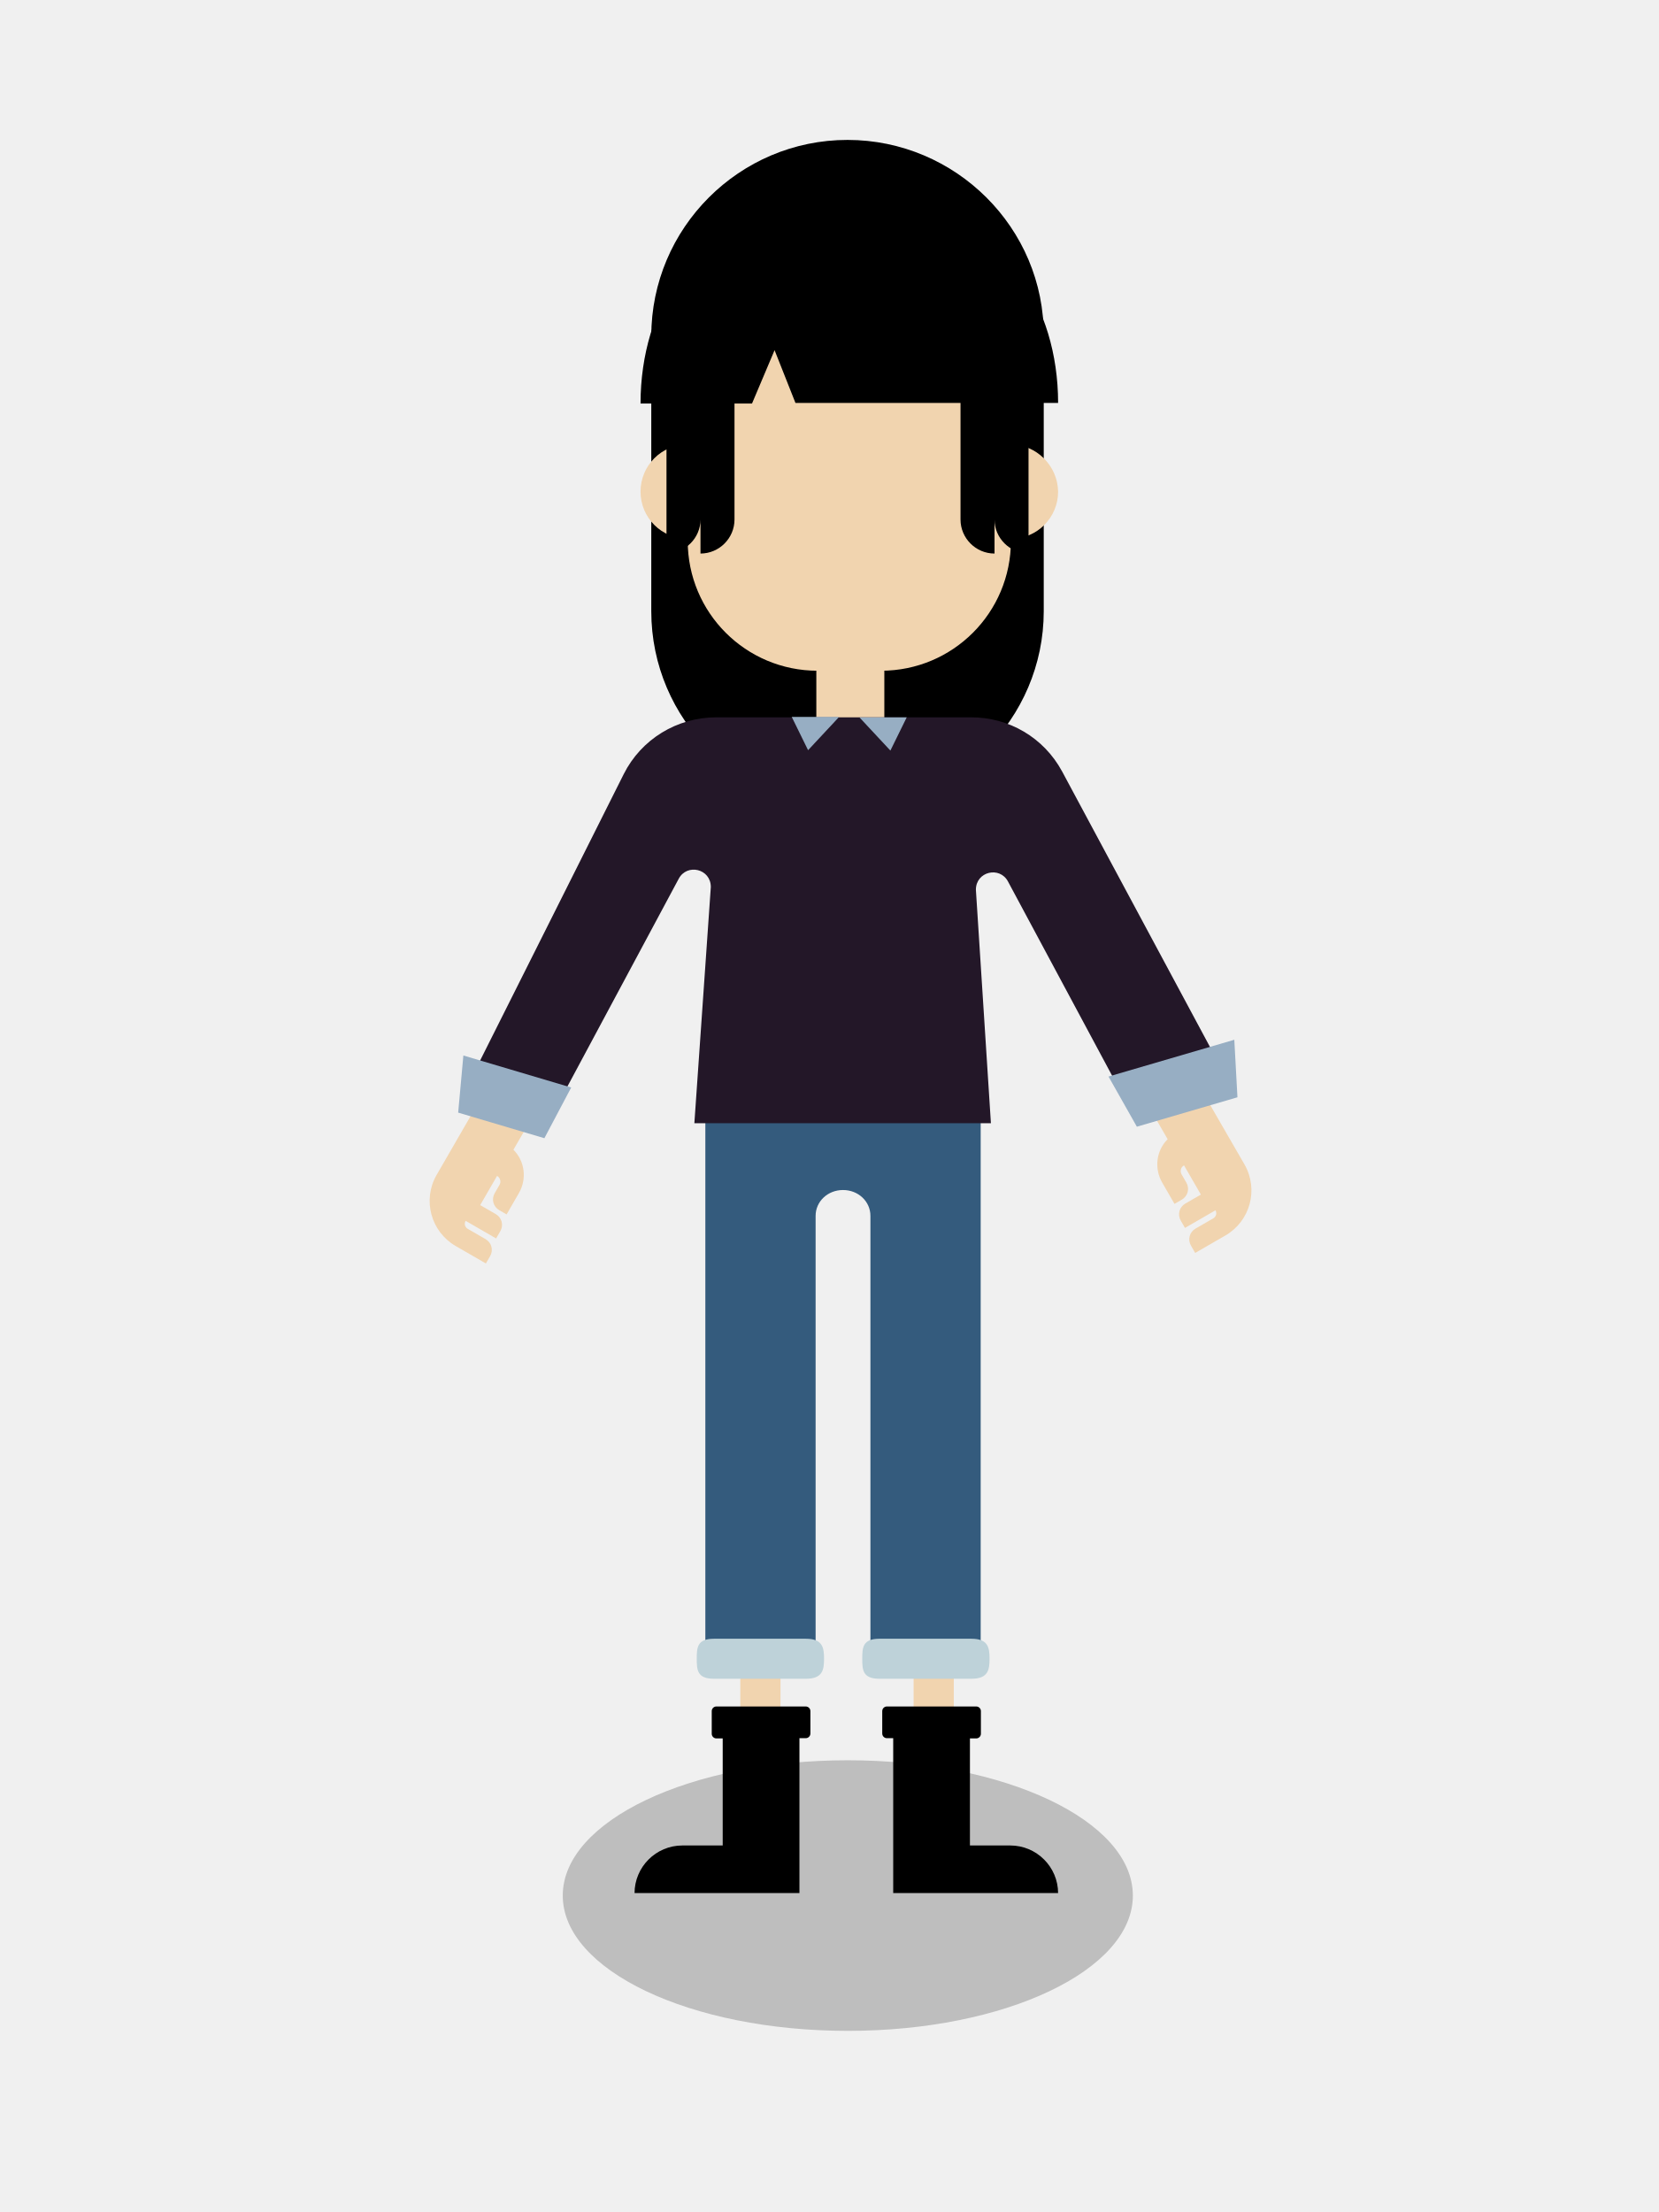
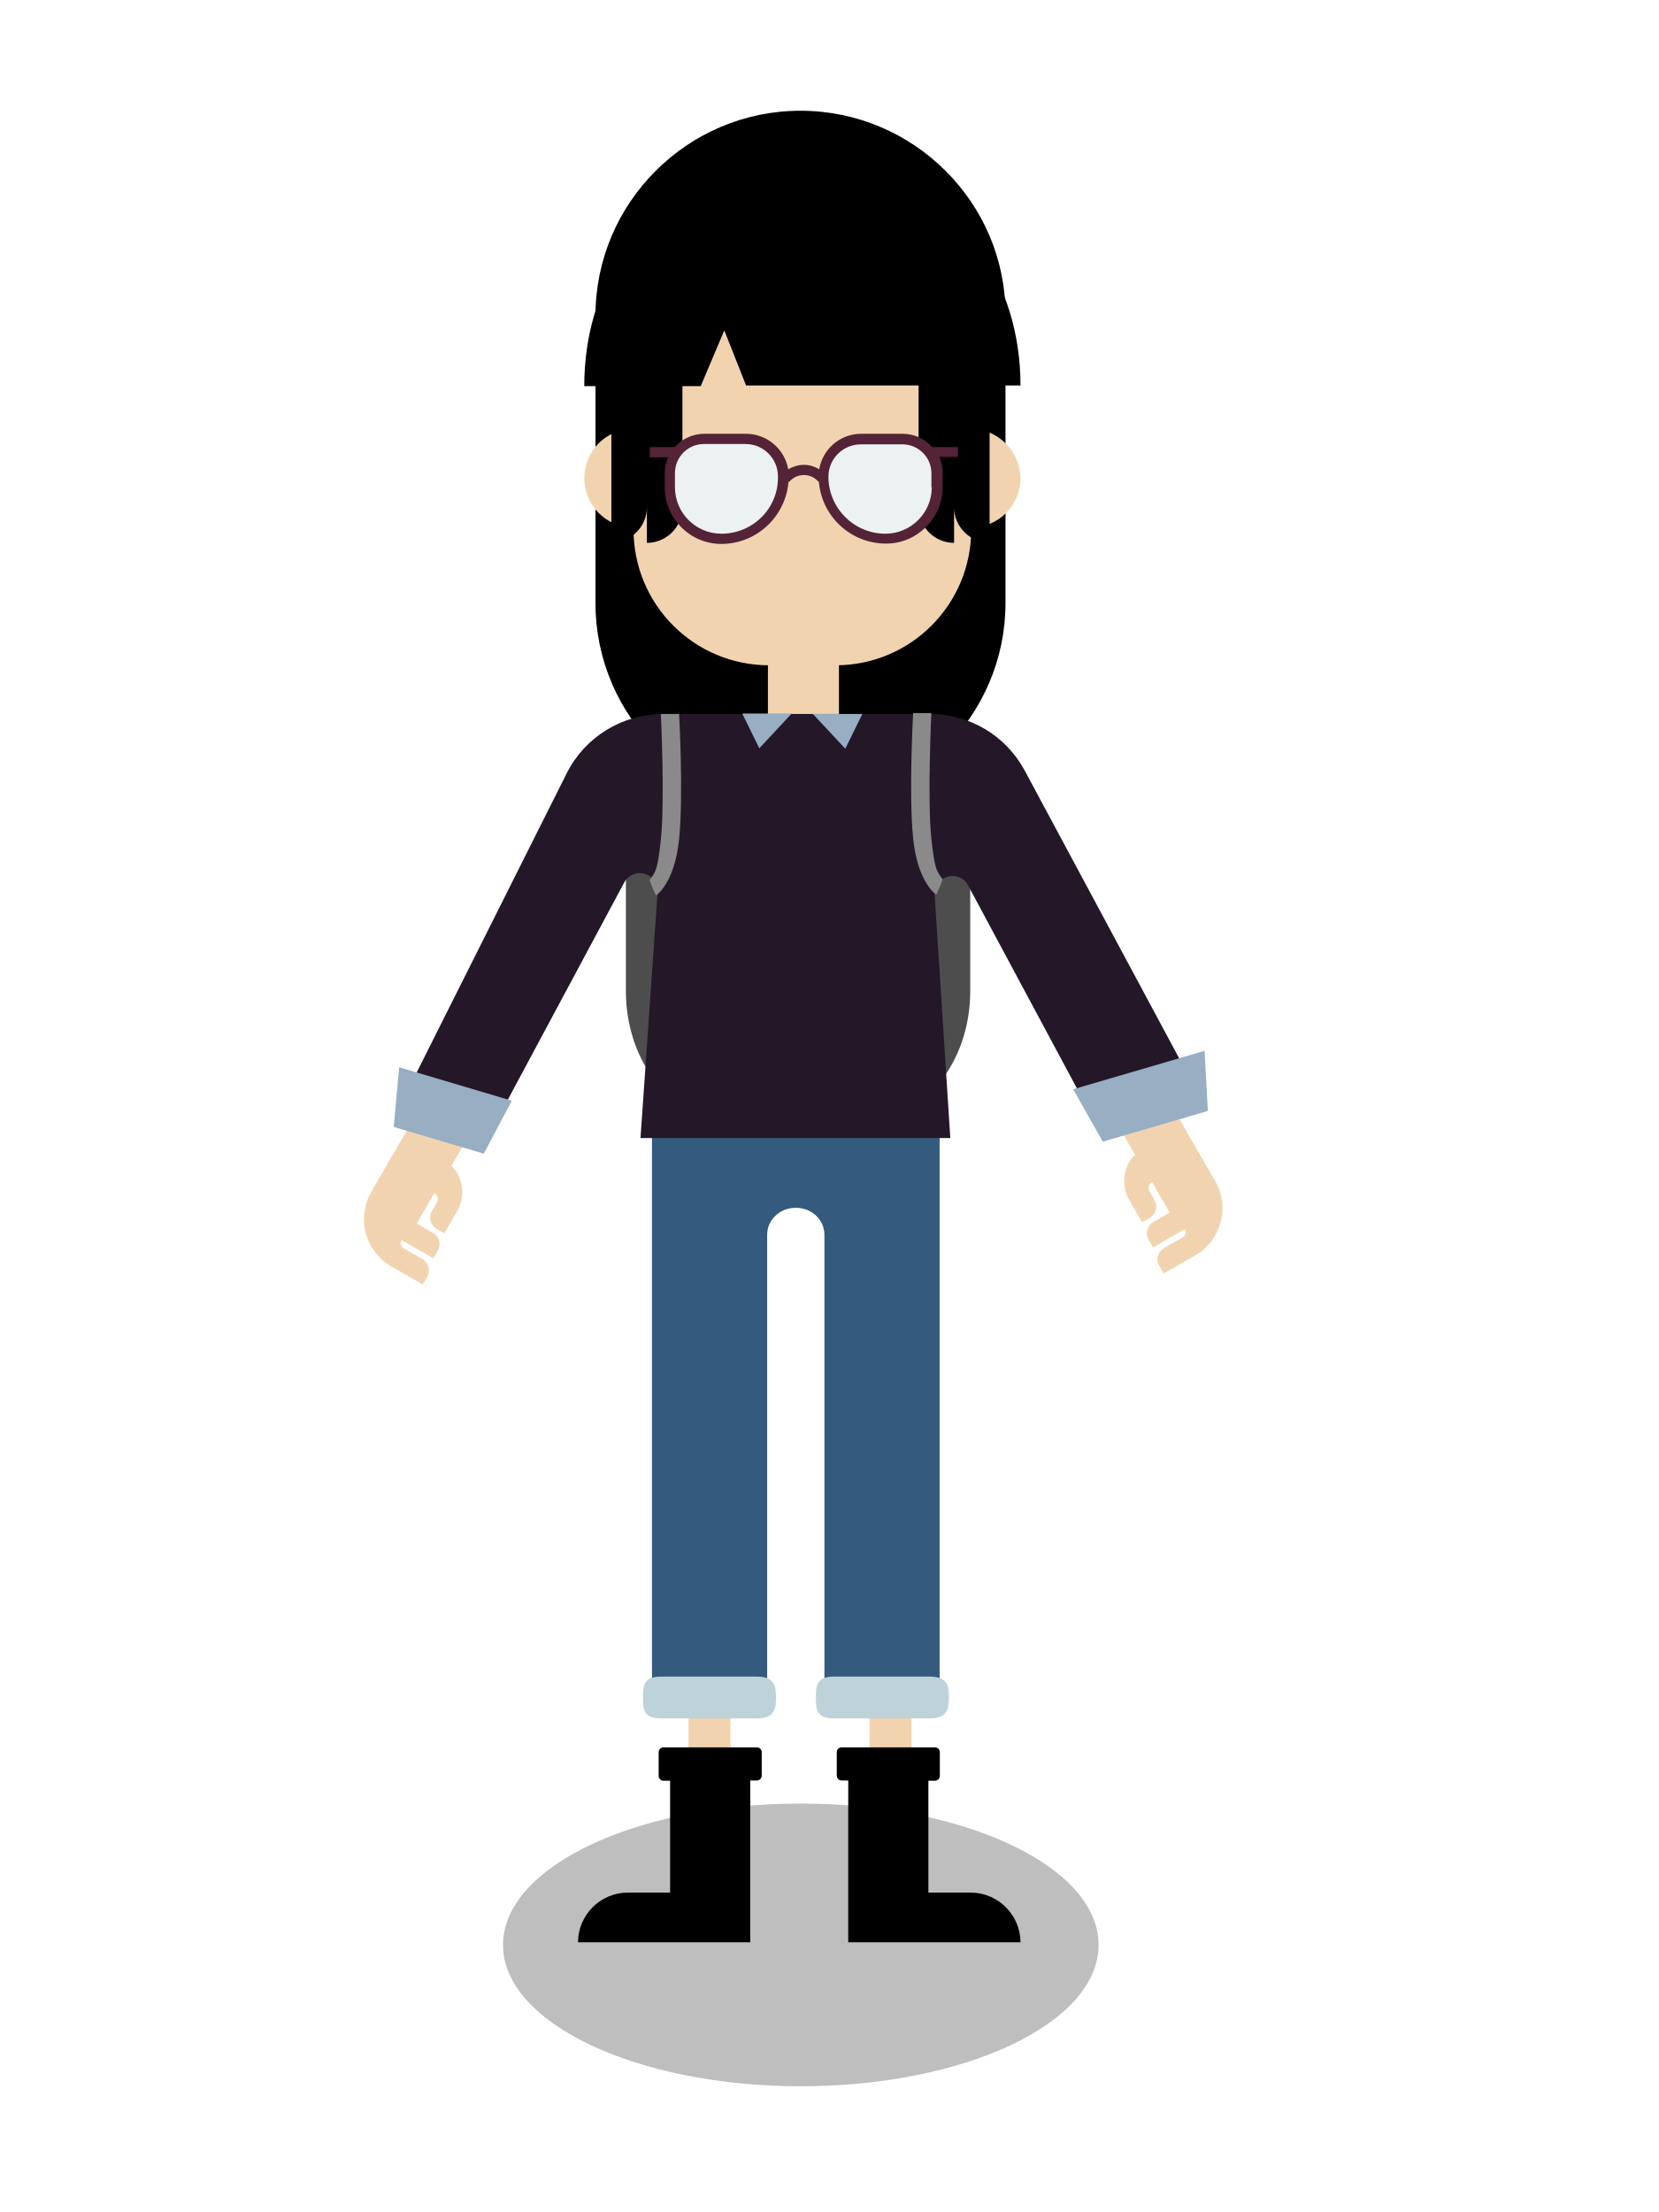
<svg xmlns="http://www.w3.org/2000/svg" version="1.1" width="1536.00" height="2048.00" viewBox="0 0 1536.0 2048.0">
+   <rect x="0" y="0" width="1536.00" height="2048.00" fill="#ffffff" />
  <g id="document" transform="matrix(1,0,0,1,768.0,1024.0)">
    <g>
-       <path d="M314.081,-28.654 L310.175,-35.419 L326.352,-44.759 L319.56,-56.524 L303.382,-47.184 L299.476,-53.949 L315.654,-63.289 L308.861,-75.055 L292.684,-65.715 L288.778,-72.48 L304.955,-81.82 L238.046,-197.709 L195.397,-173.085 L313.081,30.75 C302.596,41.118 300.395,57.684 308.036,70.92 L319.414,90.627 L326.179,86.722 C331.768,83.495 333.633,76.536 330.406,70.947 L325.991,63.3 C324.293,60.358 325.287,56.647 328.229,54.948 L343.852,82.009 L329.439,90.33 C323.851,93.556 321.986,100.516 325.213,106.104 L329.118,112.869 L357.355,96.567 C358.884,99.214 358.014,102.462 355.366,103.99 L338.895,113.5 C333.306,116.727 331.441,123.686 334.668,129.274 L338.574,136.04 L366.517,119.907 C389.459,106.661 397.585,77.262 384.17,54.025 L330.677,-38.627 L313.911,-28.948 L314.081,-28.654 Z " fill="#f1d4af" fill-opacity="1.00" />
-       <path d="M-293.637,-18.9 L-289.732,-25.665 L-305.909,-35.005 L-299.116,-46.77 L-282.939,-37.43 L-279.033,-44.196 L-295.21,-53.536 L-288.418,-65.301 L-272.24,-55.961 L-268.334,-62.726 L-284.512,-72.066 L-217.603,-187.955 L-174.954,-163.332 L-292.638,40.504 C-282.152,50.872 -279.951,67.438 -287.593,80.674 L-298.971,100.381 L-305.736,96.475 C-311.325,93.249 -313.189,86.289 -309.963,80.701 L-305.548,73.053 C-303.849,70.112 -304.844,66.4 -307.785,64.702 L-323.409,91.762 L-308.996,100.084 C-303.407,103.31 -301.543,110.269 -304.769,115.858 L-308.675,122.623 L-336.912,106.32 C-338.44,108.968 -337.57,112.215 -334.923,113.744 L-318.451,123.254 C-312.863,126.48 -310.998,133.439 -314.225,139.028 L-318.131,145.793 L-346.073,129.66 C-369.016,116.414 -377.142,87.016 -363.726,63.779 L-310.233,-28.874 L-293.468,-19.194 L-293.637,-18.9 Z " fill="#f1d4af" fill-opacity="1.00" />
-       <path d="M96.473,436.596 C86.227,436.596 77.862,455.119 77.862,477.805 L77.862,601.223 C77.862,623.909 86.227,642.432 96.473,642.432 C106.718,642.432 115.083,623.909 115.083,601.223 L115.083,477.805 C115.083,455.119 106.718,436.596 96.473,436.596 Z " fill="#f1d4af" fill-opacity="1.00" />
-       <path d="M16.952,856.299 C162.71,856.299 280.869,800.214 280.869,731.03 C280.869,661.846 162.71,605.761 16.952,605.761 C-128.805,605.761 -246.964,661.846 -246.964,731.03 C-246.964,800.214 -128.805,856.299 16.952,856.299 Z " fill="#bebebe" fill-opacity="1.00" />
-       <path d="M-63.976,436.596 C-74.222,436.596 -82.587,455.119 -82.587,477.805 L-82.587,601.223 C-82.587,623.909 -74.222,642.432 -63.976,642.432 C-53.731,642.432 -45.366,623.909 -45.366,601.223 L-45.366,477.805 C-45.366,455.119 -53.731,436.596 -63.976,436.596 Z " fill="#f1d4af" fill-opacity="1.00" />
+       <path d="M1600.7,-417.756 C1600.7,-493.003 1599.21,-502.796 1594.24,-502.796 L1578.19,-502.796 C1573.23,-502.796 1571.21,-493.003 1571.21,-417.756 L1571.21,-140.162 C1571.21,-64.914 1573.23,-55.845 1578.19,-55.845 L1594.24,-55.845 C1599.21,-55.845 1600.7,-64.914 1600.7,-140.162 L1600.7,-417.756 Z " fill="#bebebe" fill-opacity="1.00" />
+       <path d="M1600.7,-377.676 C1600.7,-431.139 1599.21,-438.097 1594.24,-438.097 L1578.19,-438.097 C1573.23,-438.097 1571.21,-431.139 1571.21,-377.676 L1571.21,-180.45 C1571.21,-126.988 1573.23,-120.544 1578.19,-120.544 L1594.24,-120.544 C1599.21,-120.544 1600.7,-126.988 1600.7,-180.45 L1600.7,-377.676 Z " fill="#4d4d4d" fill-opacity="1.00" />
+     </g>
+     <path d="M32.976,13.805 C86.649,13.805 130.298,-40.05 130.298,-106.271 L130.298,-259.458 C130.298,-325.679 86.649,-379.534 32.976,-379.534 L-91.182,-379.534 C-144.855,-379.534 -188.505,-325.679 -188.505,-259.458 L-188.505,-106.271 C-188.505,-40.05 -144.855,13.805 -91.182,13.805 L32.976,13.805 Z " fill="#4d4d4d" fill-opacity="1.00" />
+     <g>
+       <path d="M283.846,-16.946 L279.766,-24.014 L296.667,-33.772 L289.57,-46.063 L272.669,-36.306 L268.589,-43.373 L285.49,-53.131 L278.393,-65.423 L261.492,-55.665 L257.412,-62.733 L274.313,-72.49 L204.412,-193.562 L159.854,-167.837 L282.802,45.114 C271.848,55.946 269.548,73.253 277.532,87.081 L289.419,107.669 L296.486,103.589 C302.325,100.218 304.273,92.947 300.902,87.109 L296.289,79.119 C294.515,76.046 295.554,72.169 298.627,70.395 L314.949,98.665 L299.892,107.359 C294.053,110.729 292.105,118 295.476,123.838 L299.557,130.906 L329.056,113.874 C330.653,116.64 329.744,120.033 326.978,121.63 L309.77,131.565 C303.932,134.936 301.984,142.206 305.354,148.045 L309.435,155.112 L338.627,138.258 C362.596,124.42 371.086,93.706 357.07,69.43 L301.184,-27.366 L283.669,-17.254 L283.846,-16.946 Z " fill="#f1d4af" fill-opacity="1.00" />
+       <path d="M-351.051,-6.756 L-346.971,-13.824 L-363.872,-23.582 L-356.775,-35.873 L-339.874,-26.116 L-335.794,-33.183 L-352.695,-42.941 L-345.598,-55.233 L-328.697,-45.475 L-324.617,-52.543 L-341.517,-62.3 L-271.616,-183.373 L-227.059,-157.648 L-350.007,55.304 C-339.053,66.136 -336.753,83.443 -344.737,97.271 L-356.623,117.859 L-363.691,113.779 C-369.53,110.408 -371.478,103.137 -368.107,97.299 L-363.494,89.309 C-361.72,86.236 -362.759,82.359 -365.832,80.584 L-382.154,108.855 L-367.097,117.548 C-361.258,120.919 -359.31,128.19 -362.681,134.028 L-366.761,141.096 L-396.261,124.064 C-397.858,126.83 -396.949,130.223 -394.183,131.819 L-376.975,141.755 C-371.137,145.126 -369.188,152.396 -372.559,158.235 L-376.64,165.302 L-405.832,148.448 C-429.801,134.61 -438.29,103.896 -424.275,79.62 L-368.389,-17.176 L-350.874,-7.064 L-351.051,-6.756 Z " fill="#f1d4af" fill-opacity="1.00" />
+       <path d="M56.506,469.11 C45.803,469.11 37.063,488.462 37.063,512.163 L37.063,641.101 C37.063,664.802 45.803,684.153 56.506,684.153 C67.21,684.153 75.949,664.802 75.949,641.101 L75.949,512.163 C75.949,488.462 67.21,469.11 56.506,469.11 Z " fill="#f1d4af" fill-opacity="1.00" />
+       <path d="M-26.571,907.585 C125.705,907.585 249.149,848.992 249.149,776.713 C249.149,704.435 125.705,645.842 -26.571,645.842 C-178.847,645.842 -302.291,704.435 -302.291,776.713 C-302.291,848.992 -178.847,907.585 -26.571,907.585 Z " fill="#bebebe" fill-opacity="1.00" />
+       <path d="M-111.119,469.11 C-121.822,469.11 -130.562,488.462 -130.562,512.163 L-130.562,641.101 C-130.562,664.802 -121.822,684.153 -111.119,684.153 C-100.415,684.153 -91.676,664.802 -91.676,641.101 L-91.676,512.163 C-91.676,488.462 -100.415,469.11 -111.119,469.11 Z " fill="#f1d4af" fill-opacity="1.00" />
      <g>
-         <path d="M37.888,-34.15 L-12.86,-34.15 L-114.946,-34.15 L-114.946,77.787 L-114.946,522.748 L-12.86,522.748 L-12.86,101.733 C-12.86,88.368 -1.648,77.787 12.514,77.787 C26.677,77.787 37.888,88.368 37.888,101.733 L37.888,522.748 L139.975,522.748 L139.975,77.787 L139.975,-34.15 L37.888,-34.15 Z " fill="#345b7d" fill-opacity="1.00" />
-         <path d="M30.33,511.769 C30.33,521.97 30.607,530.3 46.246,530.3 L131.331,530.3 C146.97,530.3 148.177,521.97 148.177,511.769 C148.177,501.567 146.97,493.237 131.331,493.237 L46.246,493.237 C30.607,493.237 30.33,501.567 30.33,511.769 Z " fill="#bed2d9" fill-opacity="1.00" />
-         <path d="M-122.9,511.769 C-122.9,521.97 -122.623,530.3 -106.983,530.3 L-21.899,530.3 C-6.26,530.3 -5.053,521.97 -5.053,511.769 C-5.053,501.567 -6.26,493.237 -21.899,493.237 L-106.983,493.237 C-122.623,493.237 -122.9,501.567 -122.9,511.769 Z " fill="#bed2d9" fill-opacity="1.00" />
+         <path d="M-4.698,-22.688 L-57.716,-22.688 L-164.368,-22.688 L-164.368,94.254 L-164.368,559.116 L-57.716,559.116 L-57.716,119.272 C-57.716,105.309 -46.003,94.254 -31.207,94.254 C-16.412,94.254 -4.698,105.309 -4.698,119.272 L-4.698,559.116 L101.954,559.116 L101.954,94.254 L101.954,-22.688 L-4.698,-22.688 Z " fill="#345b7d" fill-opacity="1.00" />
+         <path d="M-12.595,547.646 C-12.595,558.304 -12.305,567.006 4.034,567.006 L92.923,567.006 C109.262,567.006 110.523,558.304 110.523,547.646 C110.523,536.988 109.262,528.285 92.923,528.285 L4.034,528.285 C-12.305,528.285 -12.595,536.988 -12.595,547.646 Z " fill="#bed2d9" fill-opacity="1.00" />
+         <path d="M-172.677,547.646 C-172.677,558.304 -172.388,567.006 -156.049,567.006 L-67.16,567.006 C-50.821,567.006 -49.56,558.304 -49.56,547.646 C-49.56,536.988 -50.821,528.285 -67.16,528.285 L-156.049,528.285 C-172.388,528.285 -172.677,536.988 -172.677,547.646 Z " fill="#bed2d9" fill-opacity="1.00" />
      </g>
      <g>
        <g>
          <g>
-             <path d="M16.674,-894.453 C-83.437,-894.453 -165.01,-812.88 -165.01,-712.768 L-165.01,-458.163 C-165.01,-357.433 -82.819,-276.479 16.674,-276.479 C116.168,-276.479 198.359,-358.051 198.359,-458.163 L198.359,-712.768 C198.977,-812.88 116.786,-894.453 16.674,-894.453 Z " fill="#000000" fill-opacity="1.00" />
-             <path d="M167.58,-612.528 L167.58,-720.778 C167.58,-747.067 146.316,-767.944 120.414,-767.944 L-84.101,-767.944 C-110.39,-767.944 -131.267,-746.681 -131.267,-720.778 L-131.267,-612.528 C-155.623,-612.528 -174.954,-592.811 -174.954,-568.842 C-174.954,-544.486 -155.237,-525.155 -131.267,-525.155 L-131.267,-523.222 C-131.267,-456.726 -77.529,-402.988 -11.032,-402.988 L47.732,-402.988 C114.228,-402.988 167.966,-456.726 167.966,-523.222 L167.966,-525.155 C192.323,-525.155 211.653,-544.872 211.653,-568.842 C211.266,-592.811 191.549,-612.528 167.58,-612.528 Z " fill="#f1d4af" fill-opacity="1.00" />
-             <path d="M-50.853,-699.791 L-31.523,-650.958 L211.653,-650.958 C211.653,-742.112 159.074,-815.36 94.511,-815.36 L-57.812,-815.36 C-122.762,-815.36 -174.954,-741.569 -174.954,-650.416 L-71.73,-650.416 L-50.853,-699.791 Z " fill="#000000" fill-opacity="1.00" />
+             <path d="M-26.861,-921.467 C-131.45,-921.467 -216.671,-836.247 -216.671,-731.657 L-216.671,-465.665 C-216.671,-360.43 -130.805,-275.855 -26.861,-275.855 C77.082,-275.855 162.949,-361.076 162.949,-465.665 L162.949,-731.657 C163.595,-836.247 77.728,-921.467 -26.861,-921.467 Z " fill="#000000" fill-opacity="1.00" />
+             <path d="M130.793,-626.934 L130.793,-740.025 C130.793,-767.49 108.579,-789.301 81.518,-789.301 L-132.144,-789.301 C-159.609,-789.301 -181.419,-767.086 -181.419,-740.025 L-181.419,-626.934 C-206.864,-626.934 -227.059,-606.335 -227.059,-581.294 C-227.059,-555.848 -206.461,-535.653 -181.419,-535.653 L-181.419,-533.634 C-181.419,-464.164 -125.277,-408.022 -55.807,-408.022 L5.585,-408.022 C75.055,-408.022 131.197,-464.164 131.197,-533.634 L131.197,-535.653 C156.643,-535.653 176.838,-556.252 176.838,-581.294 C176.434,-606.335 155.835,-626.934 130.793,-626.934 Z " fill="#f1d4af" fill-opacity="1.00" />
+             <path d="M-97.408,-718.099 L-77.214,-667.083 L176.838,-667.083 C176.838,-762.313 121.908,-838.837 54.457,-838.837 L-104.679,-838.837 C-172.533,-838.837 -227.059,-761.746 -227.059,-666.516 L-119.219,-666.516 L-97.408,-718.099 Z " fill="#000000" fill-opacity="1.00" />
          </g>
-           <path d="M-12.192,-405.198 L-12.192,-352.752 C-12.192,-323.769 1.892,-300.306 19.289,-300.306 C36.686,-300.306 50.77,-323.769 50.77,-352.752 L50.77,-405.198 L-12.192,-405.198 L-12.192,-405.198 Z " fill="#f1d4af" fill-opacity="1.00" />
+           <path d="M-57.019,-410.332 L-57.019,-355.54 C-57.019,-325.261 -42.305,-300.749 -24.13,-300.749 C-5.954,-300.749 8.759,-325.261 8.759,-355.54 L8.759,-410.332 L-57.019,-410.332 L-57.019,-410.332 Z " fill="#f1d4af" fill-opacity="1.00" />
        </g>
-         <path d="M152.788,-542.975 C152.788,-525.851 166.972,-511.667 184.269,-511.667 L184.269,-621.505 C184.269,-656.099 155.729,-684.467 121.307,-684.467 L121.307,-542.975 C121.307,-525.678 135.491,-511.494 152.788,-511.494 L152.788,-542.975 Z " fill="#000000" fill-opacity="1.00" />
-         <path d="M-119.444,-542.975 C-119.444,-525.851 -133.627,-511.667 -150.925,-511.667 L-150.925,-621.505 C-150.925,-656.099 -122.384,-684.467 -87.963,-684.467 L-87.963,-542.975 C-87.963,-525.678 -102.146,-511.494 -119.444,-511.494 L-119.444,-542.975 Z " fill="#000000" fill-opacity="1.00" />
+         <path d="M115.34,-554.27 C115.34,-536.38 130.159,-521.562 148.229,-521.562 L148.229,-636.312 C148.229,-672.454 118.412,-702.09 82.451,-702.09 L82.451,-554.27 C82.451,-536.199 97.269,-521.381 115.34,-521.381 L115.34,-554.27 Z " fill="#000000" fill-opacity="1.00" />
+         <path d="M-169.067,-554.27 C-169.067,-536.38 -183.885,-521.562 -201.956,-521.562 L-201.956,-636.312 C-201.956,-672.454 -172.139,-702.09 -136.178,-702.09 L-136.178,-554.27 C-136.178,-536.199 -150.996,-521.381 -169.067,-521.381 L-169.067,-554.27 Z " fill="#000000" fill-opacity="1.00" />
      </g>
      <g>
-         <path d="M376.714,-9.134 L215.365,-309.752 C198.381,-341.173 166.111,-359.855 131.294,-359.855 L-104.785,-359.855 C-141.301,-359.855 -174.42,-339.475 -190.555,-307.205 L-340.014,-9.134 L-247.451,-9.134 L-139.602,-210.396 C-131.959,-224.832 -109.88,-219.737 -109.88,-202.753 L-125.113,15.93 L149.448,15.93 L135.54,-200.205 C135.54,-217.189 157.619,-222.284 165.262,-207.848 L272.262,-8.285 L376.714,-8.285 L376.714,-9.134 Z " fill="#231728" fill-opacity="1.00" />
-         <path d="M56.38,-329.07 L71.499,-359.855 L27.674,-359.855 L56.38,-329.07 Z " fill="#97aec3" fill-opacity="1.00" />
-         <path d="M-19.829,-329.433 L-34.948,-360.218 L8.877,-360.218 L-19.829,-329.433 Z " fill="#97aec3" fill-opacity="1.00" />
-         <path d="M-343.794,6.124 L-263.977,29.815 L-239.155,-17.129 L-338.984,-46.761 L-343.794,6.124 Z " fill="#97aec3" fill-opacity="1.00" />
-         <path d="M284.577,19.166 L377.699,-8.066 L374.795,-61.328 L258.325,-27.268 L284.577,19.166 Z " fill="#97aec3" fill-opacity="1.00" />
+         <path d="M349.281,3.446 L180.716,-310.617 C162.972,-343.443 129.259,-362.961 92.885,-362.961 L-153.753,-362.961 C-191.901,-362.961 -226.502,-341.668 -243.358,-307.955 L-399.502,3.446 L-302.799,3.446 L-190.127,-206.817 C-182.142,-221.899 -159.076,-216.576 -159.076,-198.832 L-174.989,29.631 L111.85,29.631 L97.32,-196.17 C97.32,-213.914 120.387,-219.237 128.372,-204.155 L240.157,4.333 L349.281,4.333 L349.281,3.446 Z " fill="#231728" fill-opacity="1.00" />
+         <path d="M14.62,-330.799 L30.416,-362.961 L-15.37,-362.961 L14.62,-330.799 Z " fill="#97aec3" fill-opacity="1.00" />
+         <path d="M-64.997,-331.178 L-80.793,-363.34 L-35.008,-363.34 L-64.997,-331.178 Z " fill="#97aec3" fill-opacity="1.00" />
+         <path d="M-403.451,19.386 L-320.064,44.137 L-294.132,-4.907 L-398.426,-35.863 L-403.451,19.386 Z " fill="#97aec3" fill-opacity="1.00" />
+         <path d="M253.023,33.012 L350.31,4.562 L347.276,-51.082 L225.597,-15.499 L253.023,33.012 Z " fill="#97aec3" fill-opacity="1.00" />
      </g>
-       <path d="M211.653,728.919 C211.653,704.517 191.786,684.65 167.384,684.65 L130.025,684.65 L130.025,585.531 L135.856,585.531 C138.231,585.531 140.175,583.587 140.175,581.212 L140.175,560.265 C140.175,557.89 138.231,555.946 135.856,555.946 L53.148,555.946 C50.773,555.946 48.83,557.89 48.83,560.265 L48.83,580.996 C48.83,583.371 50.773,585.315 53.148,585.315 L58.979,585.315 L58.979,728.703 L211.653,728.703 L211.653,728.919 Z " fill="#000000" fill-opacity="1.00" />
-       <path d="M-180.508,728.919 C-180.508,704.517 -160.641,684.65 -136.239,684.65 L-98.881,684.65 L-98.881,585.531 L-104.711,585.531 C-107.087,585.531 -109.03,583.587 -109.03,581.212 L-109.03,560.265 C-109.03,557.89 -107.087,555.946 -104.711,555.946 L-22.004,555.946 C-19.629,555.946 -17.685,557.89 -17.685,560.265 L-17.685,580.996 C-17.685,583.371 -19.629,585.315 -22.004,585.315 L-27.835,585.315 L-27.835,728.703 L-180.508,728.703 L-180.508,728.919 Z " fill="#000000" fill-opacity="1.00" />
+       <path d="M176.837,774.508 C176.837,749.014 156.082,728.259 130.589,728.259 L91.559,728.259 L91.559,624.707 L97.65,624.707 C100.132,624.707 102.163,622.676 102.163,620.195 L102.163,598.311 C102.163,595.829 100.132,593.799 97.65,593.799 L11.244,593.799 C8.763,593.799 6.732,595.829 6.732,598.311 L6.732,619.969 C6.732,622.451 8.763,624.481 11.244,624.481 L17.336,624.481 L17.336,774.282 L176.837,774.282 L176.837,774.508 Z " fill="#000000" fill-opacity="1.00" />
+       <path d="M-232.863,774.508 C-232.863,749.014 -212.107,728.259 -186.614,728.259 L-147.584,728.259 L-147.584,624.707 L-153.676,624.707 C-156.157,624.707 -158.188,622.676 -158.188,620.195 L-158.188,598.311 C-158.188,595.829 -156.157,593.799 -153.676,593.799 L-67.269,593.799 C-64.788,593.799 -62.757,595.829 -62.757,598.311 L-62.757,619.969 C-62.757,622.451 -64.788,624.481 -67.269,624.481 L-73.361,624.481 L-73.361,774.282 L-232.863,774.282 L-232.863,774.508 Z " fill="#000000" fill-opacity="1.00" />
+     </g>
+     <g>
+       <path d="M58.604,-526.108 C50.622,-526.108 31.292,-528.983 21.713,-535.168 C-4.847,-558.383 -2.922,-571.313 -2.922,-581.246 C-2.922,-591.49 3.279,-603.668 14.038,-609.594 C27.127,-616.801 46.143,-616.661 58.604,-616.661 C81.309,-616.661 99.689,-603.951 99.689,-581.246 C99.689,-570.515 98.134,-557.326 91.406,-546.7 C83.899,-534.844 70.577,-526.108 58.604,-526.108 Z " fill="#ecf1f2" fill-opacity="1.00" />
+       <g>
+         <path d="M-105.581,-526.155 C-97.599,-526.155 -78.269,-529.03 -68.69,-535.215 C-42.13,-558.43 -44.054,-571.36 -44.054,-581.293 C-44.054,-591.537 -50.256,-603.715 -61.015,-609.641 C-74.103,-616.848 -93.12,-616.708 -105.581,-616.708 C-128.286,-616.708 -146.666,-603.998 -146.666,-581.293 C-146.666,-570.562 -145.111,-557.373 -138.383,-546.747 C-130.876,-534.891 -117.554,-526.155 -105.581,-526.155 Z " fill="#ecf1f2" fill-opacity="1.00" />
+         <path d="M118.361,-610.064 L94.995,-610.064 C88.365,-617.642 78.576,-622.378 67.525,-622.378 L29.32,-622.378 C9.743,-622.378 -6.36,-608.169 -9.518,-589.54 C-13.622,-592.066 -18.674,-593.645 -23.726,-593.645 C-28.778,-593.645 -33.83,-592.066 -38.251,-589.54 C-41.408,-608.169 -57.827,-622.378 -77.404,-622.378 L-115.925,-622.378 C-126.661,-622.378 -136.449,-617.642 -143.395,-610.064 L-166.445,-610.064 L-166.445,-600.591 L-149.394,-600.591 C-151.289,-596.171 -152.552,-591.119 -152.552,-586.067 L-152.552,-572.805 C-152.552,-544.072 -129.187,-520.391 -100.138,-520.391 C-67.3,-520.391 -40.461,-545.967 -37.935,-578.173 L-37.304,-577.857 C-33.83,-581.962 -29.094,-584.172 -23.726,-584.172 C-18.359,-584.172 -13.622,-581.962 -10.149,-577.857 L-9.833,-578.173 C-7.307,-545.967 19.531,-520.707 52.369,-520.707 C81.102,-520.707 104.784,-544.072 104.784,-573.121 L104.784,-586.382 C104.784,-591.434 103.836,-596.486 101.626,-600.907 L118.992,-600.907 L118.992,-610.064 L118.361,-610.064 Z M-100.138,-529.863 C-123.819,-529.863 -143.079,-549.124 -143.079,-572.805 L-143.079,-586.067 C-143.079,-600.907 -131.081,-612.905 -116.241,-612.905 L-77.719,-612.905 C-60.985,-612.905 -47.723,-599.328 -47.723,-582.909 C-47.092,-553.545 -70.773,-529.863 -100.138,-529.863 Z M94.68,-572.805 C94.68,-549.124 75.419,-529.863 51.738,-529.863 C22.689,-529.863 -0.992,-553.545 -0.992,-582.593 C-0.992,-599.328 12.585,-612.59 29.004,-612.59 L67.525,-612.59 C82.365,-612.59 94.364,-600.591 94.364,-585.751 L94.364,-572.805 L94.68,-572.805 Z " fill="#542337" fill-opacity="1.00" />
+       </g>
+     </g>
+     <g>
+       <path d="M98.859,-195.678 C98.859,-195.678 104.618,-208.181 104.618,-210.021 C98.917,-217.97 97.292,-219.746 94.318,-247.654 C90.474,-283.738 94.318,-363.773 94.318,-363.773 L77.44,-363.773 C77.44,-363.773 73.221,-288.814 77.44,-247.654 C81.66,-206.495 98.859,-195.678 98.859,-195.678 Z " fill="#8a8a8a" fill-opacity="1.00" />
+       <path d="M-160.686,-194.868 C-160.686,-194.868 -166.445,-207.372 -166.445,-209.211 C-160.744,-217.16 -159.119,-218.936 -156.145,-246.845 C-152.301,-282.928 -156.145,-362.963 -156.145,-362.963 L-139.267,-362.963 C-139.267,-362.963 -135.048,-288.004 -139.267,-246.845 C-143.487,-205.686 -160.686,-194.868 -160.686,-194.868 Z " fill="#8a8a8a" fill-opacity="1.00" />
    </g>
  </g>
</svg>
